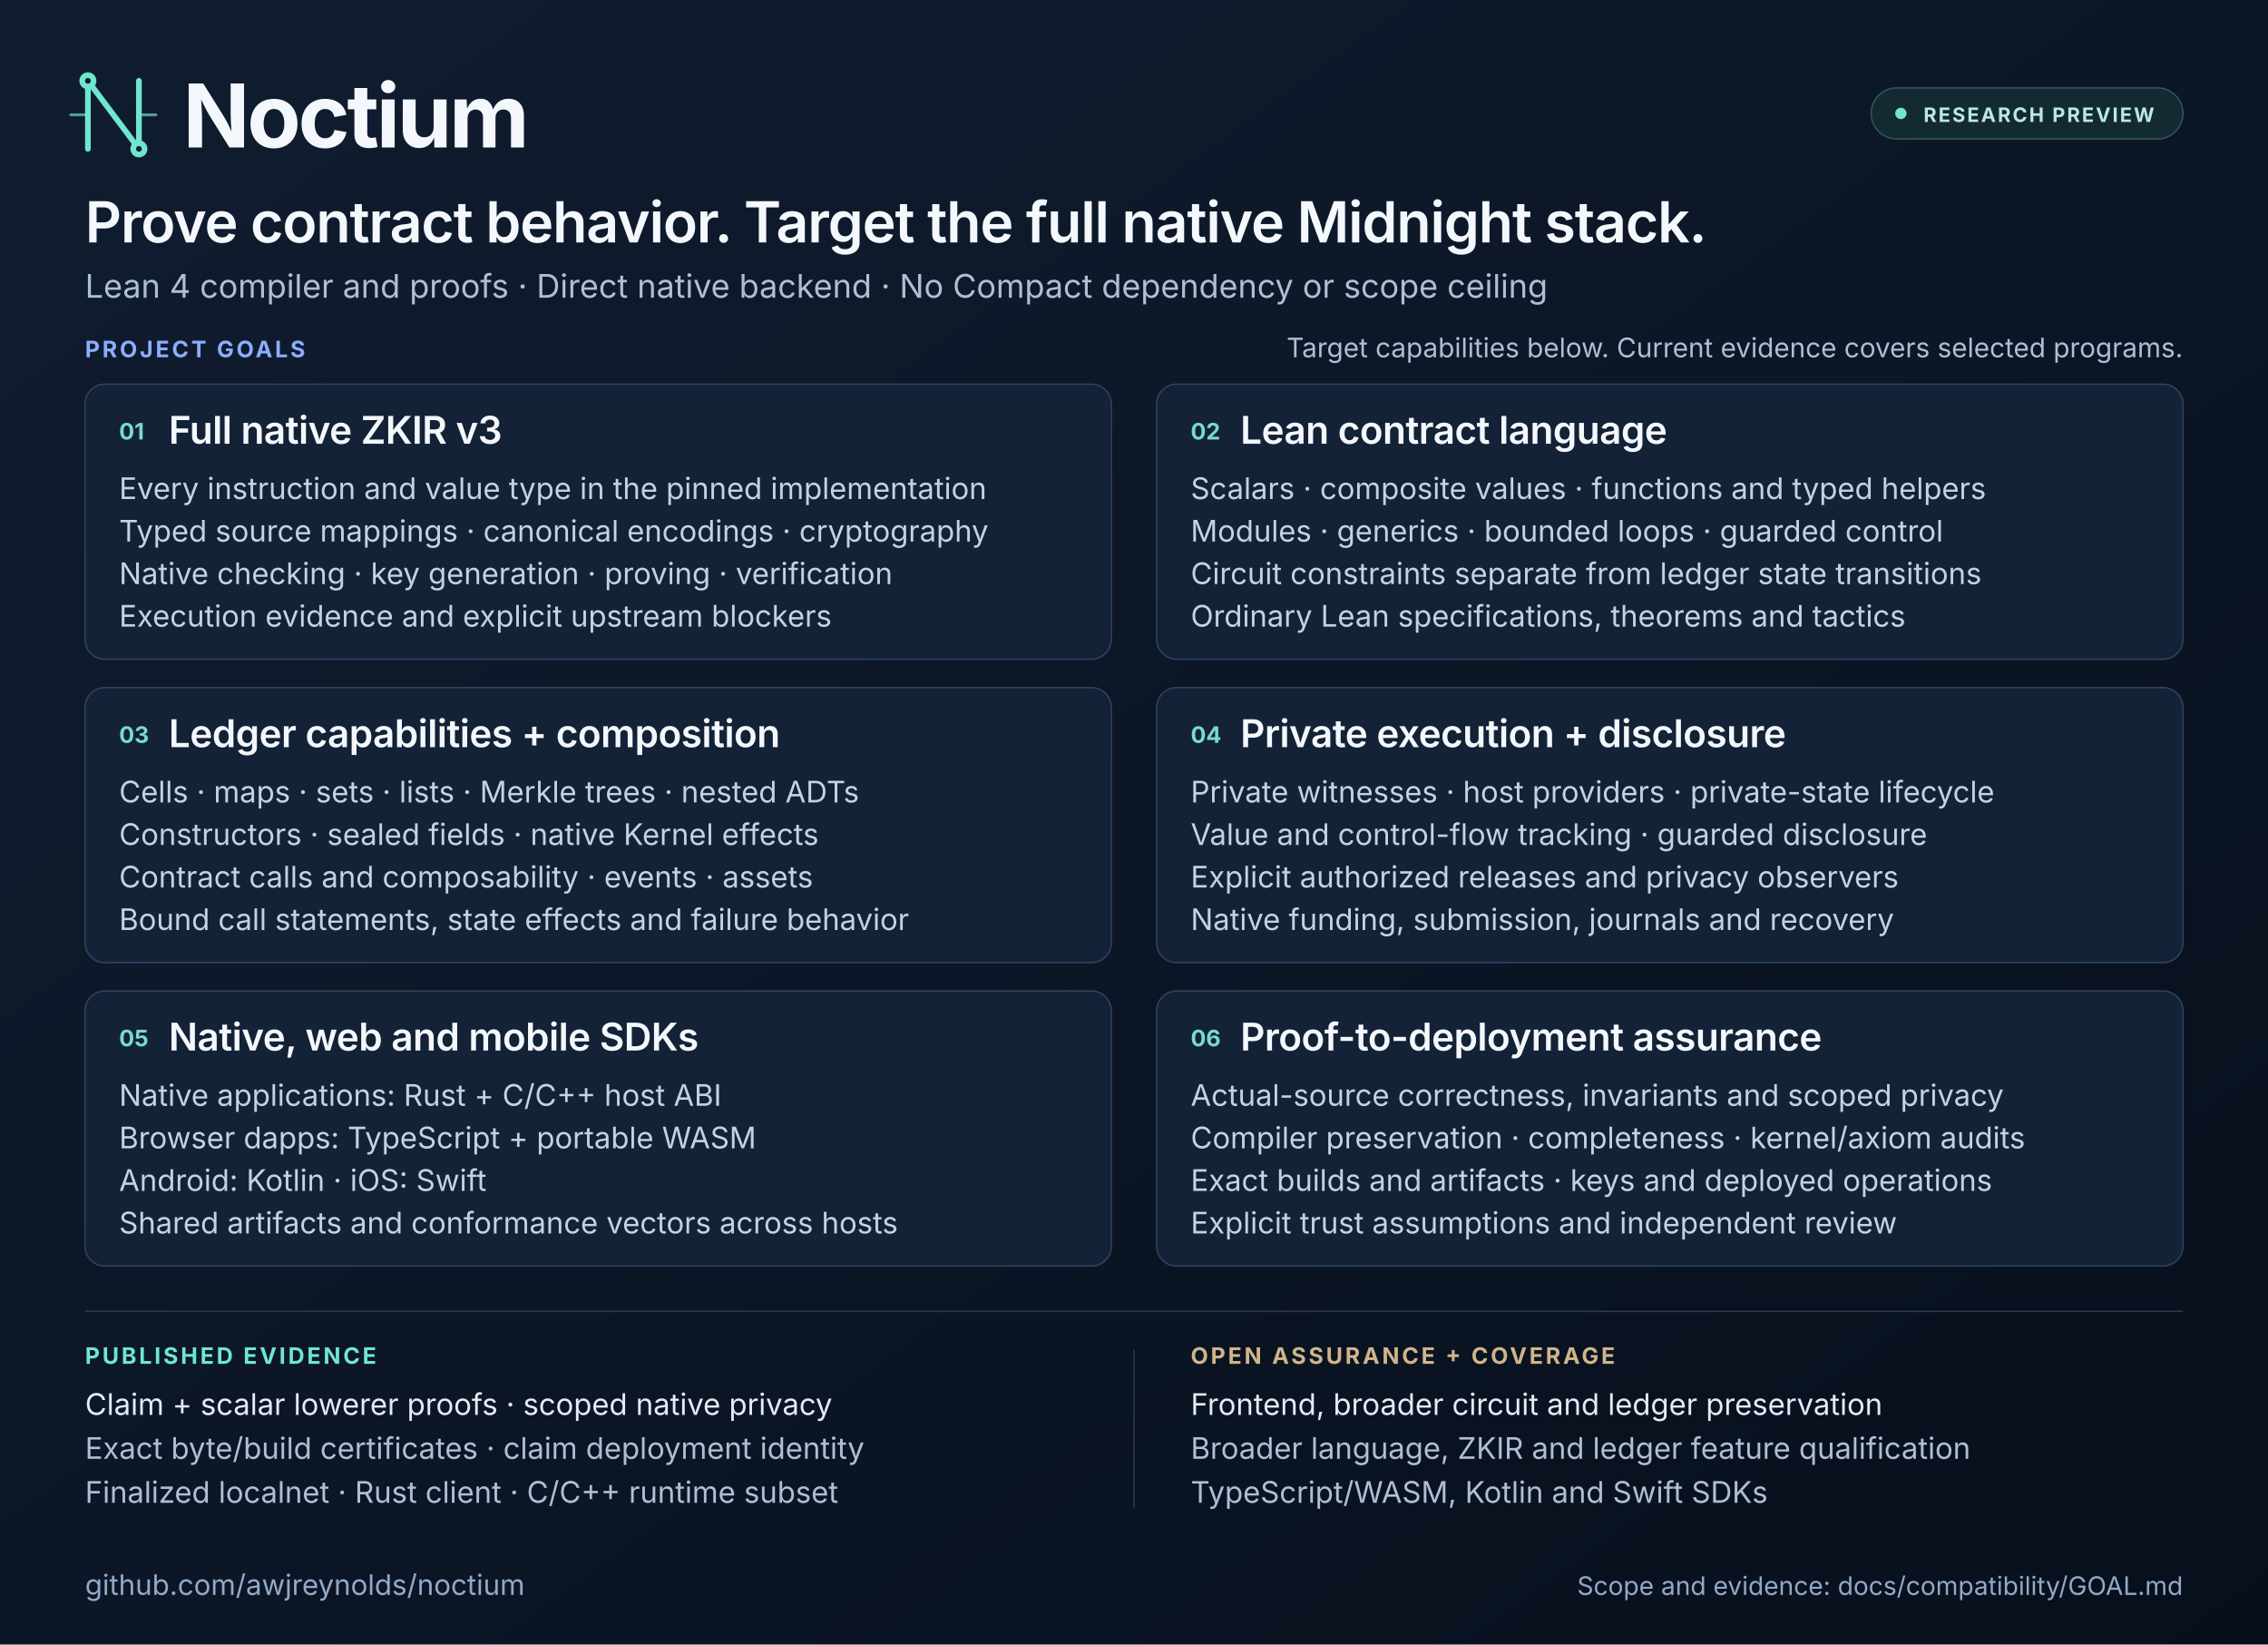
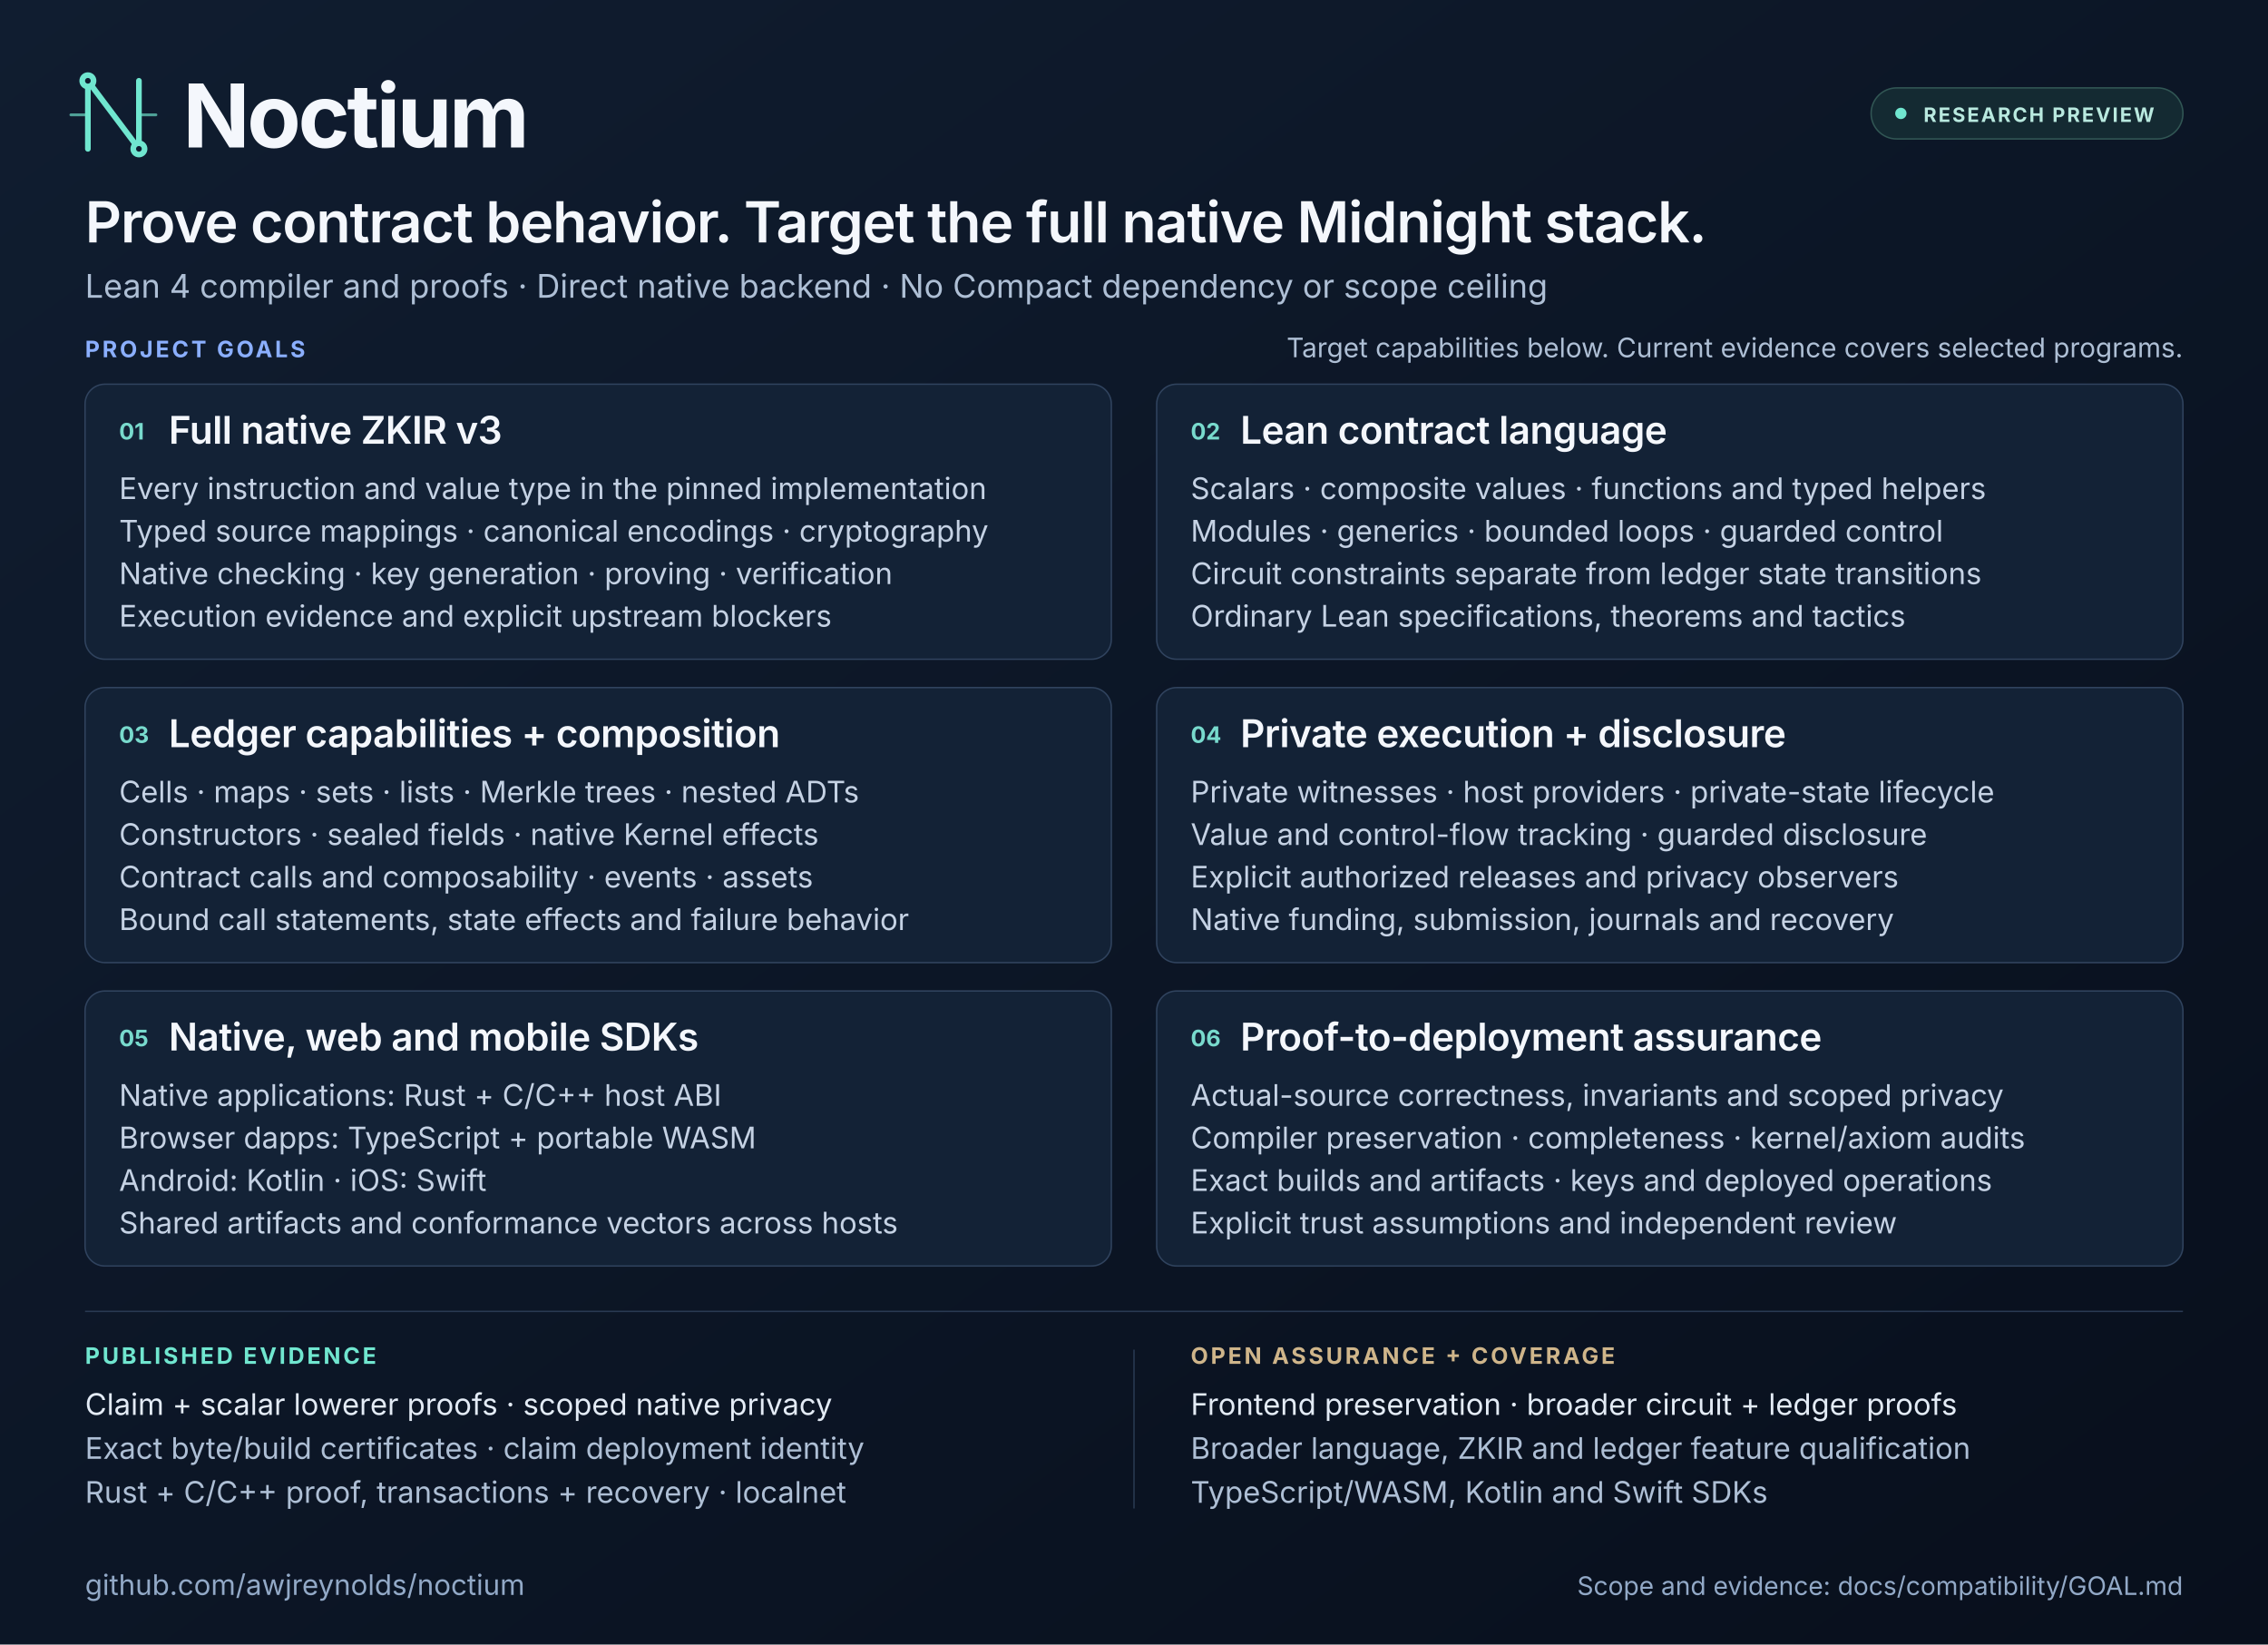
<svg xmlns="http://www.w3.org/2000/svg" width="1600" height="1160" viewBox="0 0 1600 1160" role="img" aria-labelledby="title description">
  <defs>
    <linearGradient id="background" x1="0" y1="0" x2="1" y2="1">
      <stop offset="0" stop-color="#101D30" />
      <stop offset="1" stop-color="#080F1C" />
    </linearGradient>
    <linearGradient id="accent" x1="0" y1="0" x2="1" y2="0">
      <stop offset="0" stop-color="#70E6CF" />
      <stop offset="1" stop-color="#8BAFFF" />
    </linearGradient>
  </defs>
  <rect width="1600" height="1160" fill="url(#background)" />
  <path d="M0 2H1600" stroke="url(#accent)" stroke-width="4" />
  <g stroke="#70E6CF" stroke-width="4" fill="none" stroke-linecap="round" stroke-linejoin="round">
    <path d="M62 105V57L98 105V57" />
    <path d="M50 81H62M98 81H110" stroke-width="2" opacity="0.65" />
    <circle cx="62" cy="57" r="4" fill="#101D30" />
    <circle cx="98" cy="105" r="4" fill="#101D30" />
  </g>
  <g font-family="Inter, Arial, Helvetica, sans-serif">
    <text x="129" y="104" fill="#F4F7FC" font-size="62" font-weight="700" letter-spacing="-2">Noctium</text>
    <rect x="1320" y="62" width="220" height="36" rx="18" fill="#142A32" stroke="#315654" />
    <circle cx="1341" cy="80" r="4" fill="#70E6CF" />
    <text x="1357" y="86" fill="#B9E9DF" font-size="14" font-weight="700" letter-spacing="1.3">RESEARCH PREVIEW</text>
    <text x="60" y="171" fill="#F4F7FC" font-size="40" font-weight="600" letter-spacing="-0.7">Prove contract behavior. Target the full native Midnight stack.</text>
    <text x="60" y="210" fill="#AEBFD5" font-size="23">Lean 4 compiler and proofs · Direct native backend · No Compact dependency or scope ceiling</text>
    <text x="60" y="252" fill="#8BAFFF" font-size="16" font-weight="700" letter-spacing="1.8">PROJECT GOALS</text>
    <text x="1540" y="252" fill="#AEBFD5" font-size="19" text-anchor="end">Target capabilities below. Current evidence covers selected programs.</text>
    <g fill="#132236" stroke="#30435E">
      <rect x="60" y="271" width="724" height="194" rx="14" />
      <rect x="816" y="271" width="724" height="194" rx="14" />
      <rect x="60" y="485" width="724" height="194" rx="14" />
      <rect x="816" y="485" width="724" height="194" rx="14" />
      <rect x="60" y="699" width="724" height="194" rx="14" />
      <rect x="816" y="699" width="724" height="194" rx="14" />
    </g>
    <g fill="#78DACD" font-size="16" font-weight="700">
      <text x="84" y="310">01</text>
      <text x="840" y="310">02</text>
      <text x="84" y="524">03</text>
      <text x="840" y="524">04</text>
      <text x="84" y="738">05</text>
      <text x="840" y="738">06</text>
    </g>
    <g fill="#F4F7FC" font-size="27" font-weight="600" letter-spacing="-0.3">
      <text x="119" y="313">Full native ZKIR v3</text>
      <text x="875" y="313">Lean contract language</text>
      <text x="119" y="527">Ledger capabilities + composition</text>
      <text x="875" y="527">Private execution + disclosure</text>
      <text x="119" y="741">Native, web and mobile SDKs</text>
      <text x="875" y="741">Proof-to-deployment assurance</text>
    </g>
    <g fill="#C5D2E4" font-size="21">
      <text x="84" y="352">Every instruction and value type in the pinned implementation</text>
      <text x="84" y="382">Typed source mappings · canonical encodings · cryptography</text>
      <text x="84" y="412">Native checking · key generation · proving · verification</text>
      <text x="84" y="442">Execution evidence and explicit upstream blockers</text>
      <text x="840" y="352">Scalars · composite values · functions and typed helpers</text>
      <text x="840" y="382">Modules · generics · bounded loops · guarded control</text>
      <text x="840" y="412">Circuit constraints separate from ledger state transitions</text>
      <text x="840" y="442">Ordinary Lean specifications, theorems and tactics</text>
      <text x="84" y="566">Cells · maps · sets · lists · Merkle trees · nested ADTs</text>
      <text x="84" y="596">Constructors · sealed fields · native Kernel effects</text>
      <text x="84" y="626">Contract calls and composability · events · assets</text>
      <text x="84" y="656">Bound call statements, state effects and failure behavior</text>
      <text x="840" y="566">Private witnesses · host providers · private-state lifecycle</text>
      <text x="840" y="596">Value and control-flow tracking · guarded disclosure</text>
      <text x="840" y="626">Explicit authorized releases and privacy observers</text>
      <text x="840" y="656">Native funding, submission, journals and recovery</text>
      <text x="84" y="780">Native applications: Rust + C/C++ host ABI</text>
      <text x="84" y="810">Browser dapps: TypeScript + portable WASM</text>
      <text x="84" y="840">Android: Kotlin · iOS: Swift</text>
      <text x="84" y="870">Shared artifacts and conformance vectors across hosts</text>
      <text x="840" y="780">Actual-source correctness, invariants and scoped privacy</text>
      <text x="840" y="810">Compiler preservation · completeness · kernel/axiom audits</text>
      <text x="840" y="840">Exact builds and artifacts · keys and deployed operations</text>
      <text x="840" y="870">Explicit trust assumptions and independent review</text>
    </g>
    <path d="M60 925H1540" stroke="#293A52" />
    <text x="60" y="962" fill="#70E6CF" font-size="16" font-weight="700" letter-spacing="1.8">PUBLISHED EVIDENCE</text>
    <text x="60" y="998" fill="#E3EBF5" font-size="21">Claim + scalar lowerer proofs · scoped native privacy</text>
    <text x="60" y="1029" fill="#AEBFD5" font-size="21">Exact byte/build certificates · claim deployment identity</text>
-     <text x="60" y="1060" fill="#AEBFD5" font-size="21">Finalized localnet · Rust client · C/C++ runtime subset</text>
+     <text x="60" y="1060" fill="#AEBFD5" font-size="21">Rust + C/C++ proof, transactions + recovery · localnet</text>
    <path d="M800 952V1064" stroke="#293A52" />
    <text x="840" y="962" fill="#CFB58A" font-size="16" font-weight="700" letter-spacing="1.8">OPEN ASSURANCE + COVERAGE</text>
-     <text x="840" y="998" fill="#E3EBF5" font-size="21">Frontend, broader circuit and ledger preservation</text>
+     <text x="840" y="998" fill="#E3EBF5" font-size="21">Frontend preservation · broader circuit + ledger proofs</text>
    <text x="840" y="1029" fill="#AEBFD5" font-size="21">Broader language, ZKIR and ledger feature qualification</text>
    <text x="840" y="1060" fill="#AEBFD5" font-size="21">TypeScript/WASM, Kotlin and Swift SDKs</text>
    <text x="60" y="1125" fill="#92A9C7" font-size="20">github.com/awjreynolds/noctium</text>
    <text x="1540" y="1125" fill="#92A9C7" font-size="18" text-anchor="end">Scope and evidence: docs/compatibility/GOAL.md</text>
  </g>
</svg>
